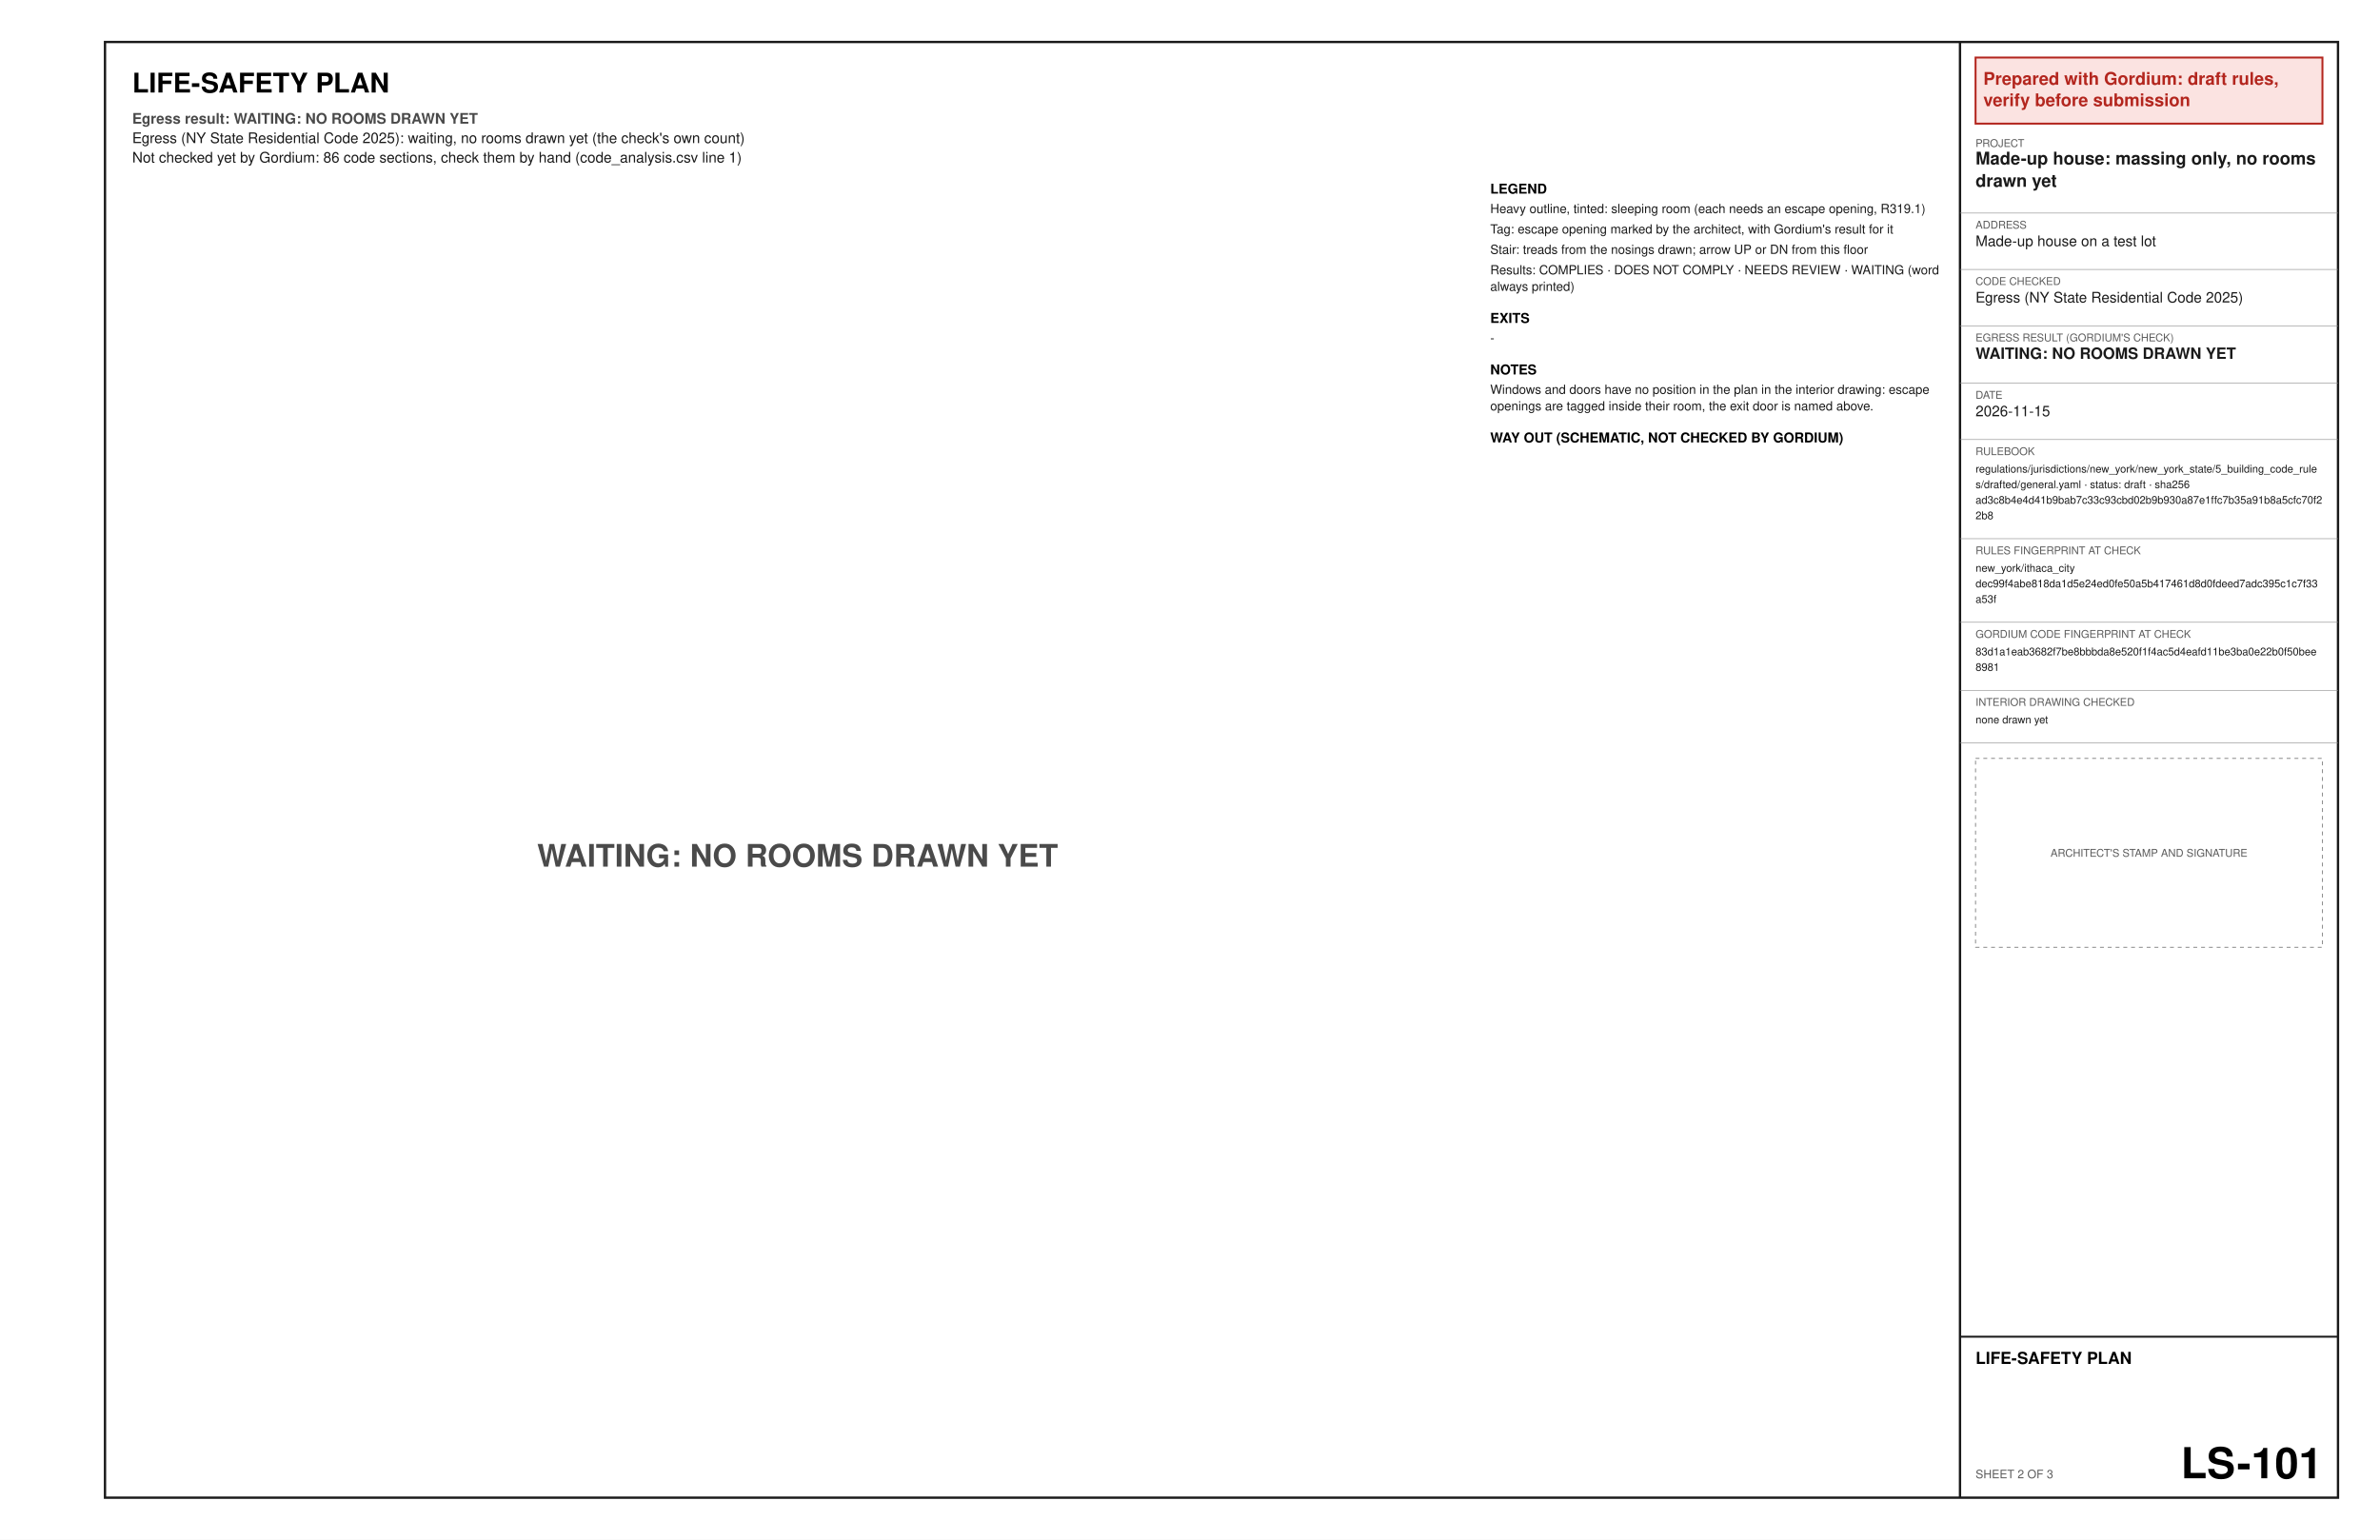
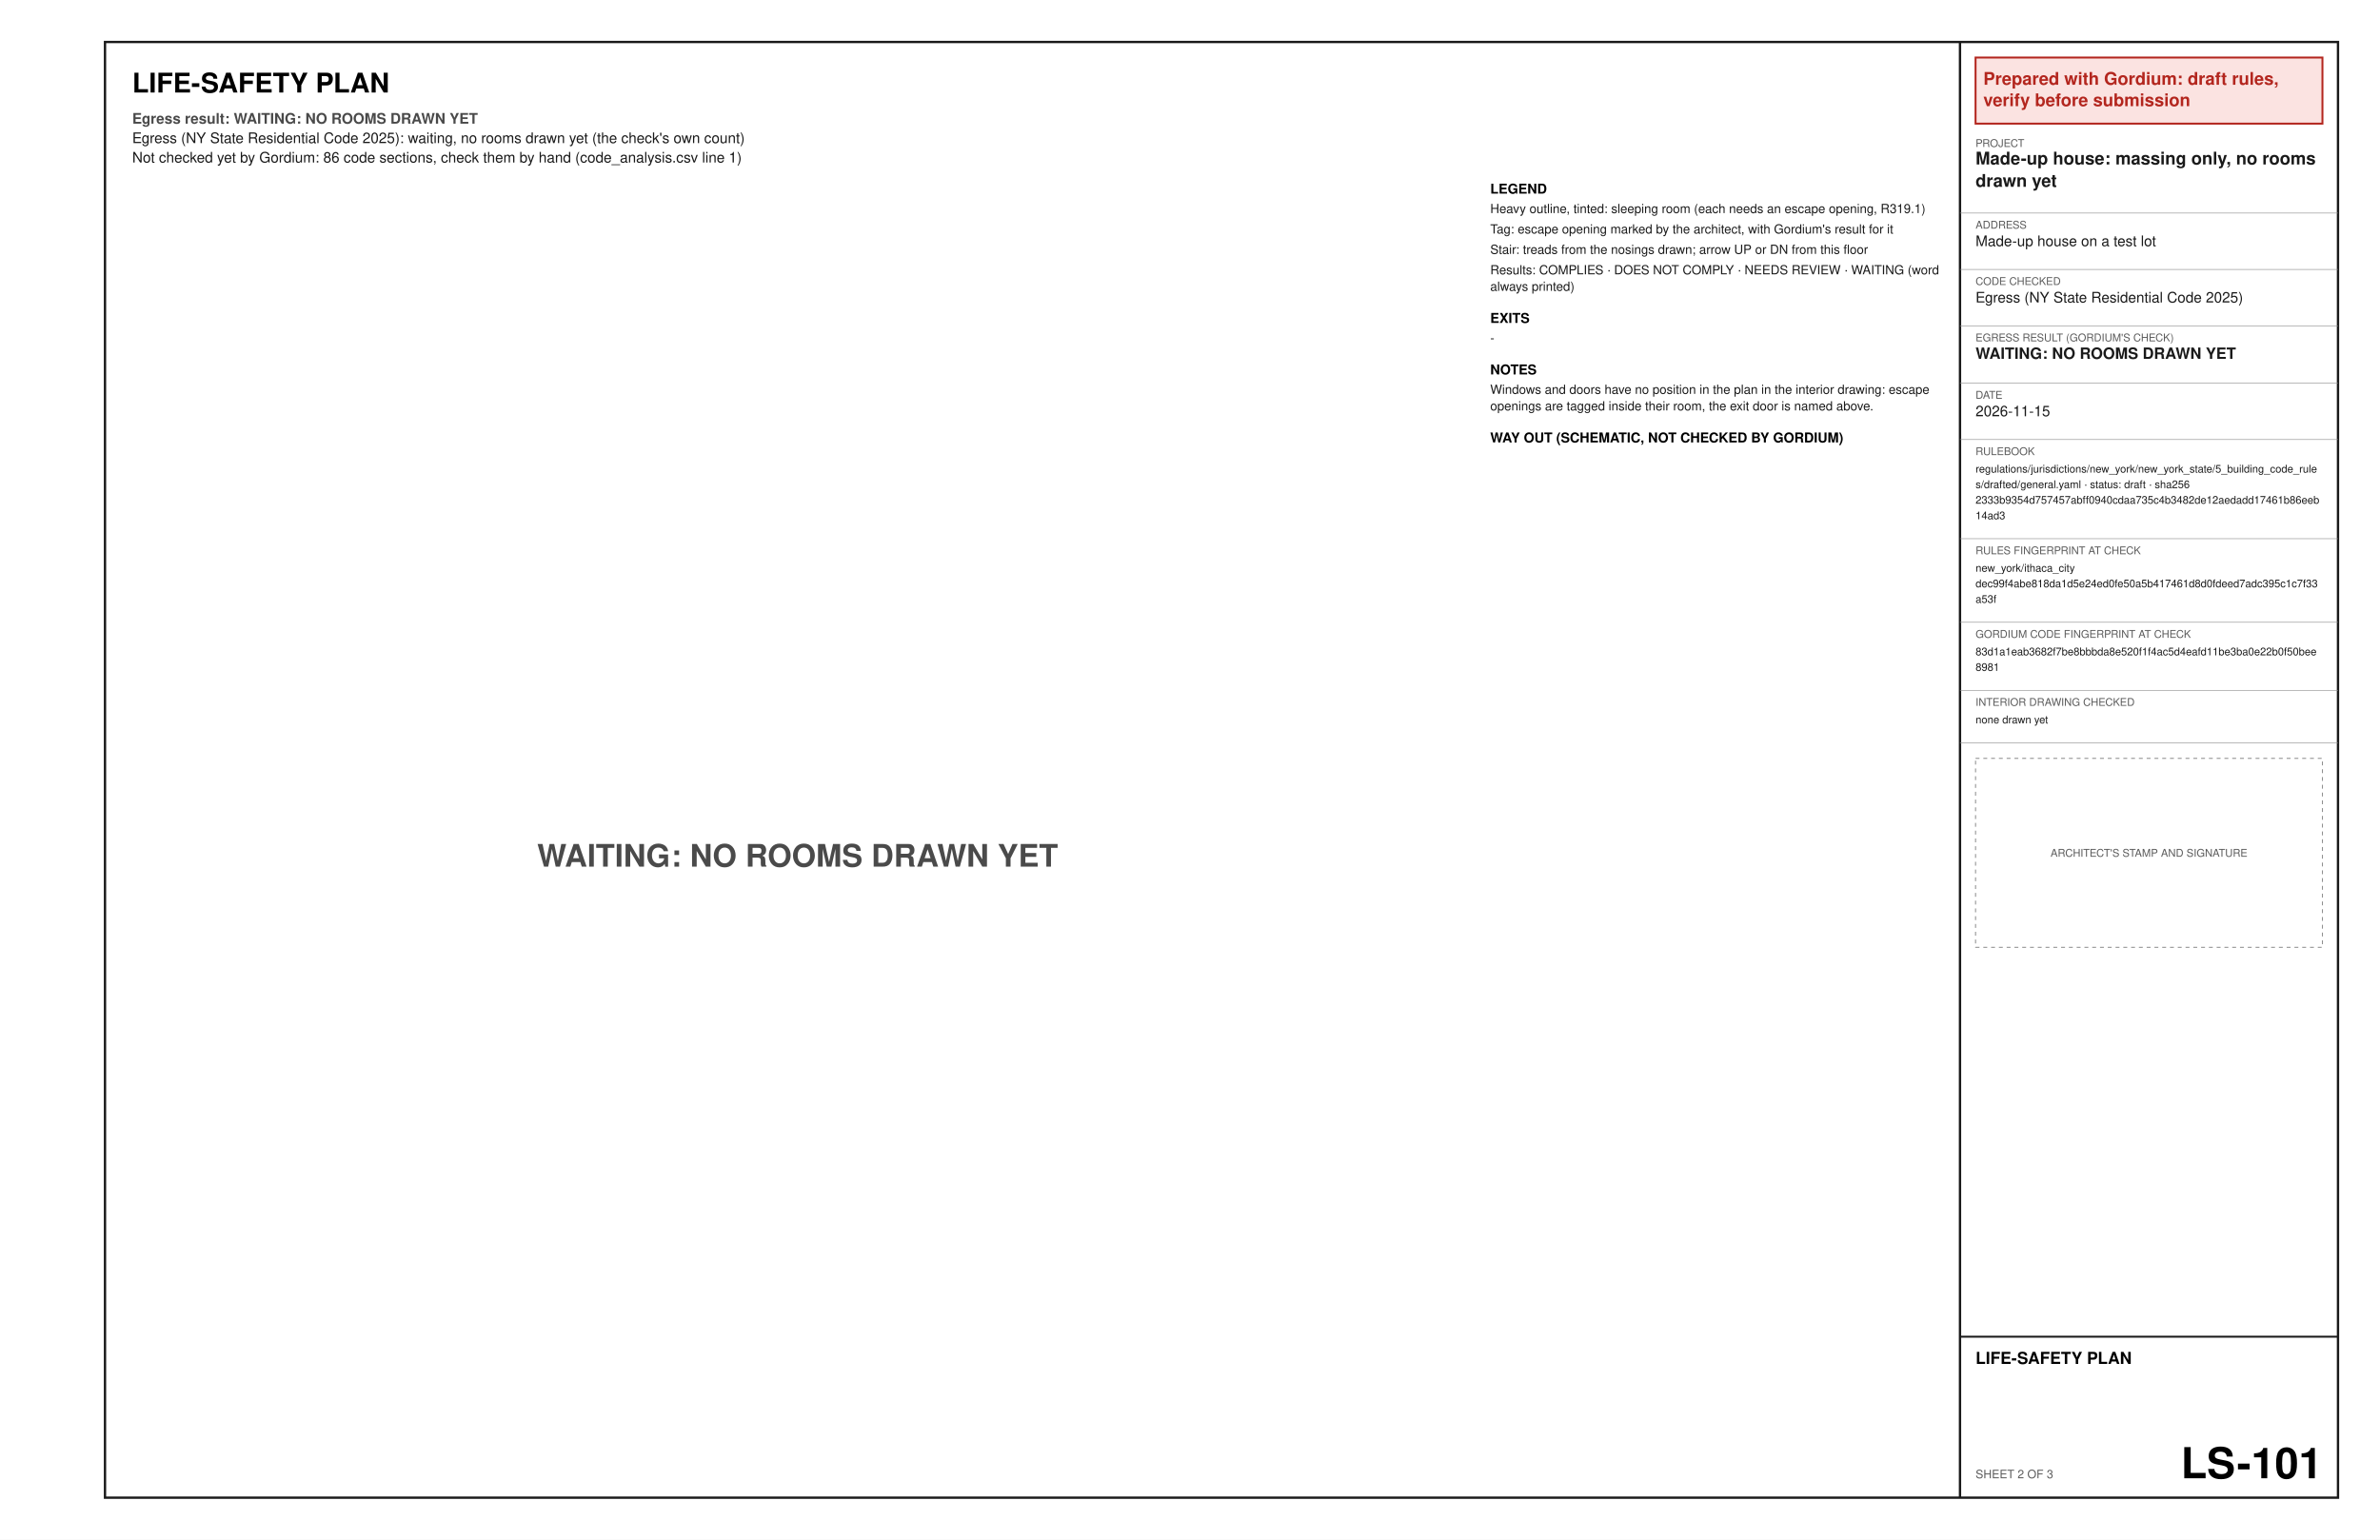
<svg xmlns="http://www.w3.org/2000/svg" width="17in" height="11in" viewBox="0 0 1224 792" font-family="Helvetica, Arial, sans-serif">
  <rect x="0" y="0" width="1224" height="792" fill="#ffffff" />
  <text x="68" y="47.6" font-size="14" font-weight="bold" text-anchor="start" fill="#000000" xml:space="preserve">LIFE-SAFETY PLAN</text>
  <text x="68" y="63.6" font-size="7.5" font-weight="bold" text-anchor="start" fill="#4a4a4a" xml:space="preserve">Egress result: WAITING: NO ROOMS DRAWN YET</text>
  <text x="68" y="73.6" font-size="7.5" text-anchor="start" fill="#1a1a1a" xml:space="preserve">Egress (NY State Residential Code 2025): waiting, no rooms drawn yet (the check's own count)</text>
  <text x="68" y="83.6" font-size="7.5" text-anchor="start" fill="#1a1a1a" xml:space="preserve">Not checked yet by Gordium: 86 code sections, check them by hand (code_analysis.csv line 1)</text>
  <text x="410.2" y="445.8" font-size="16" font-weight="bold" text-anchor="middle" fill="#4a4a4a" xml:space="preserve">WAITING: NO ROOMS DRAWN YET</text>
  <text x="766.4" y="99.6" font-size="7" font-weight="bold" text-anchor="start" fill="#000000" xml:space="preserve">LEGEND</text>
  <text x="766.4" y="109.6" font-size="6.5" text-anchor="start" fill="#1a1a1a" xml:space="preserve">Heavy outline, tinted: sleeping room (each needs an escape opening, R319.1)</text>
  <text x="766.4" y="120.1" font-size="6.5" text-anchor="start" fill="#1a1a1a" xml:space="preserve">Tag: escape opening marked by the architect, with Gordium's result for it</text>
  <text x="766.4" y="130.6" font-size="6.5" text-anchor="start" fill="#1a1a1a" xml:space="preserve">Stair: treads from the nosings drawn; arrow UP or DN from this floor</text>
  <text x="766.4" y="141.1" font-size="6.5" text-anchor="start" fill="#1a1a1a" xml:space="preserve">Results: COMPLIES · DOES NOT COMPLY · NEEDS REVIEW · WAITING (word</text>
  <text x="766.4" y="149.6" font-size="6.5" text-anchor="start" fill="#1a1a1a" xml:space="preserve">always printed)</text>
  <text x="766.4" y="166.1" font-size="7" font-weight="bold" text-anchor="start" fill="#000000" xml:space="preserve">EXITS</text>
  <text x="766.4" y="176.1" font-size="6.5" text-anchor="start" fill="#1a1a1a" xml:space="preserve">-</text>
  <text x="766.4" y="192.6" font-size="7" font-weight="bold" text-anchor="start" fill="#000000" xml:space="preserve">NOTES</text>
  <text x="766.4" y="202.6" font-size="6.5" text-anchor="start" fill="#1a1a1a" xml:space="preserve">Windows and doors have no position in the plan in the interior drawing: escape</text>
  <text x="766.4" y="211.1" font-size="6.5" text-anchor="start" fill="#1a1a1a" xml:space="preserve">openings are tagged inside their room, the exit door is named above.</text>
  <text x="766.4" y="227.6" font-size="7" font-weight="bold" text-anchor="start" fill="#000000" xml:space="preserve">WAY OUT (SCHEMATIC, NOT CHECKED BY GORDIUM)</text>
  <polygon points="54,21.6 1202.4,21.6 1202.4,770.4 54,770.4" fill="none" stroke="#1a1a1a" stroke-width="1.2" />
  <line x1="1008" y1="21.6" x2="1008" y2="770.4" stroke="#1a1a1a" stroke-width="1.2" />
  <polygon points="1016,29.6 1194.4,29.6 1194.4,63.6 1016,63.6" fill="#fbe3e1" stroke="#b3261e" stroke-width="1" />
  <text x="1020" y="43.6" font-size="9" font-weight="bold" text-anchor="start" fill="#b3261e" xml:space="preserve">Prepared with Gordium: draft rules,</text>
  <text x="1020" y="54.6" font-size="9" font-weight="bold" text-anchor="start" fill="#b3261e" xml:space="preserve">verify before submission</text>
  <text x="1016" y="75.6" font-size="5.5" text-anchor="start" fill="#5a5a5a" xml:space="preserve">PROJECT</text>
  <text x="1016" y="84.6" font-size="9" font-weight="bold" text-anchor="start" fill="#1a1a1a" xml:space="preserve">Made-up house: massing only, no rooms</text>
  <text x="1016" y="96.1" font-size="9" font-weight="bold" text-anchor="start" fill="#1a1a1a" xml:space="preserve">drawn yet</text>
  <line x1="1008" y1="109.6" x2="1202.4" y2="109.6" stroke="#8c8c8c" stroke-width="0.3" />
  <text x="1016" y="117.6" font-size="5.5" text-anchor="start" fill="#5a5a5a" xml:space="preserve">ADDRESS</text>
  <text x="1016" y="126.6" font-size="7.5" text-anchor="start" fill="#1a1a1a" xml:space="preserve">Made-up house on a test lot</text>
  <line x1="1008" y1="138.6" x2="1202.4" y2="138.6" stroke="#8c8c8c" stroke-width="0.3" />
  <text x="1016" y="146.6" font-size="5.5" text-anchor="start" fill="#5a5a5a" xml:space="preserve">CODE CHECKED</text>
  <text x="1016" y="155.6" font-size="7.5" text-anchor="start" fill="#1a1a1a" xml:space="preserve">Egress (NY State Residential Code 2025)</text>
  <line x1="1008" y1="167.6" x2="1202.4" y2="167.6" stroke="#8c8c8c" stroke-width="0.3" />
  <text x="1016" y="175.6" font-size="5.5" text-anchor="start" fill="#5a5a5a" xml:space="preserve">EGRESS RESULT (GORDIUM'S CHECK)</text>
  <text x="1016" y="184.6" font-size="8" font-weight="bold" text-anchor="start" fill="#1a1a1a" xml:space="preserve">WAITING: NO ROOMS DRAWN YET</text>
  <line x1="1008" y1="197.1" x2="1202.4" y2="197.1" stroke="#8c8c8c" stroke-width="0.3" />
  <text x="1016" y="205.1" font-size="5.5" text-anchor="start" fill="#5a5a5a" xml:space="preserve">DATE</text>
  <text x="1016" y="214.1" font-size="7.5" text-anchor="start" fill="#1a1a1a" xml:space="preserve">2026-11-15</text>
  <line x1="1008" y1="226.1" x2="1202.4" y2="226.1" stroke="#8c8c8c" stroke-width="0.3" />
  <text x="1016" y="234.1" font-size="5.5" text-anchor="start" fill="#5a5a5a" xml:space="preserve">RULEBOOK</text>
  <text x="1016" y="243.1" font-size="5.5" text-anchor="start" fill="#1a1a1a" xml:space="preserve">regulations/jurisdictions/new_york/new_york_state/5_building_code_rule</text>
  <text x="1016" y="251.1" font-size="5.5" text-anchor="start" fill="#1a1a1a" xml:space="preserve">s/drafted/general.yaml · status: draft · sha256</text>
-   <text x="1016" y="259.1" font-size="5.5" text-anchor="start" fill="#1a1a1a" xml:space="preserve">ad3c8b4e4d41b9bab7c33c93cbd02b9b930a87e1ffc7b35a91b8a5cfc70f2</text>
-   <text x="1016" y="267.1" font-size="5.5" text-anchor="start" fill="#1a1a1a" xml:space="preserve">2b8</text>
+   <text x="1016" y="259.1" font-size="5.5" text-anchor="start" fill="#1a1a1a" xml:space="preserve">2333b9354d757457abff0940cdaa735c4b3482de12aedadd17461b86eeb</text>
+   <text x="1016" y="267.1" font-size="5.5" text-anchor="start" fill="#1a1a1a" xml:space="preserve">14ad3</text>
  <line x1="1008" y1="277.1" x2="1202.4" y2="277.1" stroke="#8c8c8c" stroke-width="0.3" />
  <text x="1016" y="285.1" font-size="5.5" text-anchor="start" fill="#5a5a5a" xml:space="preserve">RULES FINGERPRINT AT CHECK</text>
  <text x="1016" y="294.1" font-size="5.5" text-anchor="start" fill="#1a1a1a" xml:space="preserve">new_york/ithaca_city</text>
  <text x="1016" y="302.1" font-size="5.5" text-anchor="start" fill="#1a1a1a" xml:space="preserve">dec99f4abe818da1d5e24ed0fe50a5b417461d8d0fdeed7adc395c1c7f33</text>
  <text x="1016" y="310.1" font-size="5.5" text-anchor="start" fill="#1a1a1a" xml:space="preserve">a53f</text>
  <line x1="1008" y1="320.1" x2="1202.4" y2="320.1" stroke="#8c8c8c" stroke-width="0.3" />
  <text x="1016" y="328.1" font-size="5.5" text-anchor="start" fill="#5a5a5a" xml:space="preserve">GORDIUM CODE FINGERPRINT AT CHECK</text>
  <text x="1016" y="337.1" font-size="5.5" text-anchor="start" fill="#1a1a1a" xml:space="preserve">83d1a1eab3682f7be8bbbda8e520f1f4ac5d4eafd11be3ba0e22b0f50bee</text>
  <text x="1016" y="345.1" font-size="5.5" text-anchor="start" fill="#1a1a1a" xml:space="preserve">8981</text>
  <line x1="1008" y1="355.1" x2="1202.4" y2="355.1" stroke="#8c8c8c" stroke-width="0.3" />
  <text x="1016" y="363.1" font-size="5.5" text-anchor="start" fill="#5a5a5a" xml:space="preserve">INTERIOR DRAWING CHECKED</text>
  <text x="1016" y="372.1" font-size="5.5" text-anchor="start" fill="#1a1a1a" xml:space="preserve">none drawn yet</text>
  <line x1="1008" y1="382.1" x2="1202.4" y2="382.1" stroke="#8c8c8c" stroke-width="0.3" />
  <polygon points="1016,390.1 1194.4,390.1 1194.4,487.3 1016,487.3" fill="none" stroke="#8c8c8c" stroke-width="0.5" stroke-dasharray="2 2" />
  <text x="1105.2" y="440.7" font-size="5.5" text-anchor="middle" fill="#5a5a5a" xml:space="preserve">ARCHITECT'S STAMP AND SIGNATURE</text>
  <line x1="1008" y1="687.6" x2="1202.4" y2="687.6" stroke="#1a1a1a" stroke-width="1" />
  <text x="1016" y="701.6" font-size="8.5" font-weight="bold" text-anchor="start" fill="#000000" xml:space="preserve">LIFE-SAFETY PLAN</text>
  <text x="1016" y="760.4" font-size="6" text-anchor="start" fill="#5a5a5a" xml:space="preserve">SHEET 2 OF 3</text>
  <text x="1194.4" y="760.4" font-size="22" font-weight="bold" text-anchor="end" fill="#000000" xml:space="preserve">LS-101</text>
</svg>
